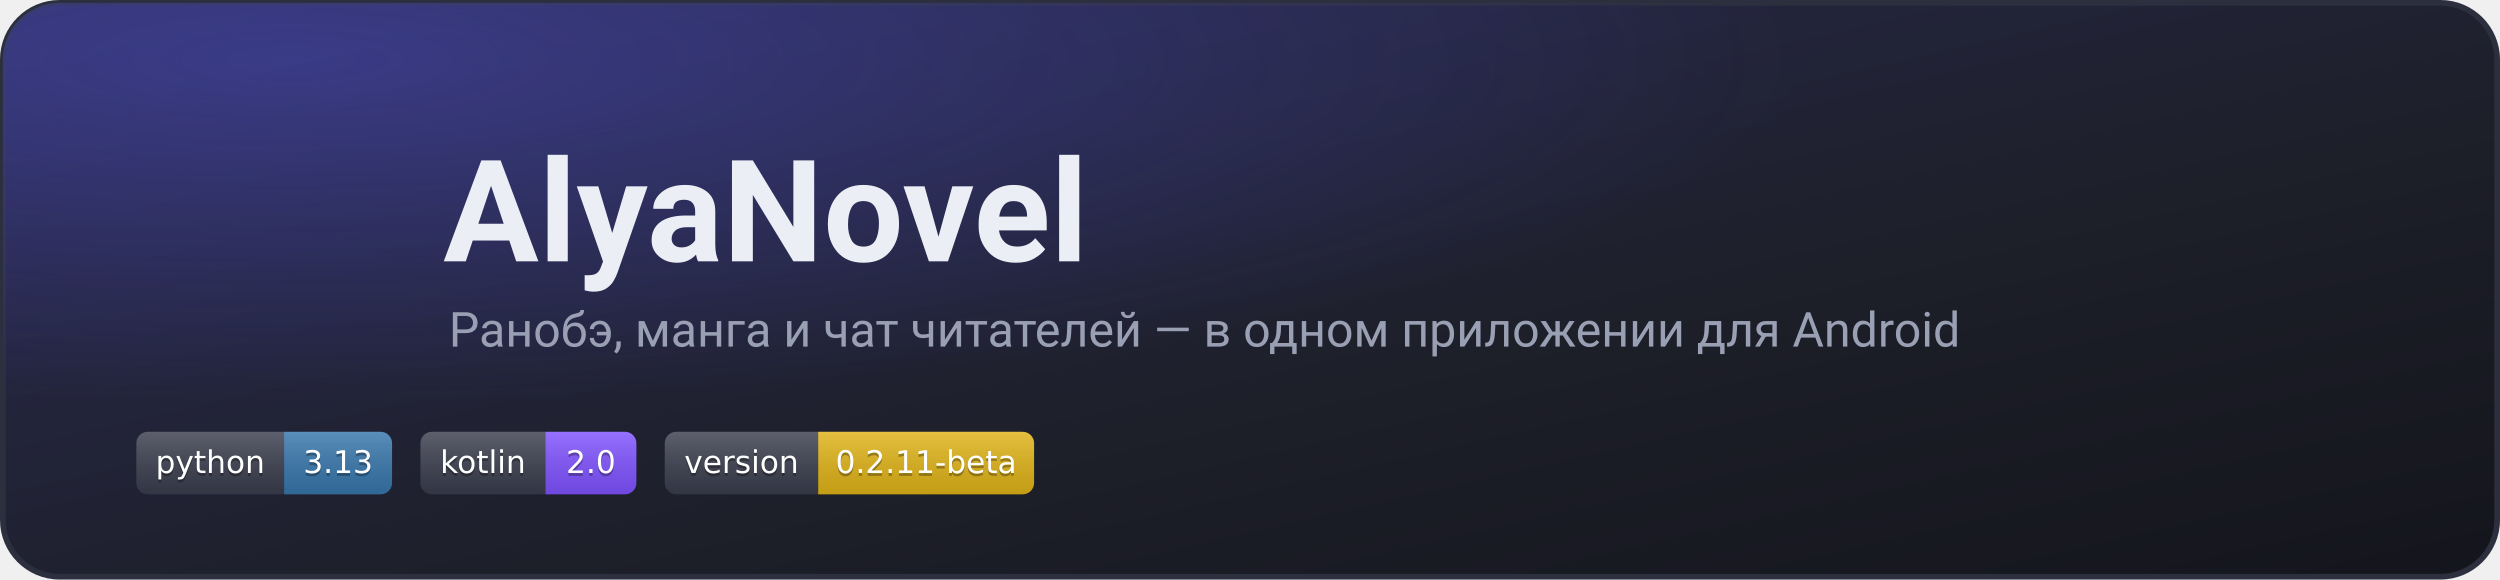
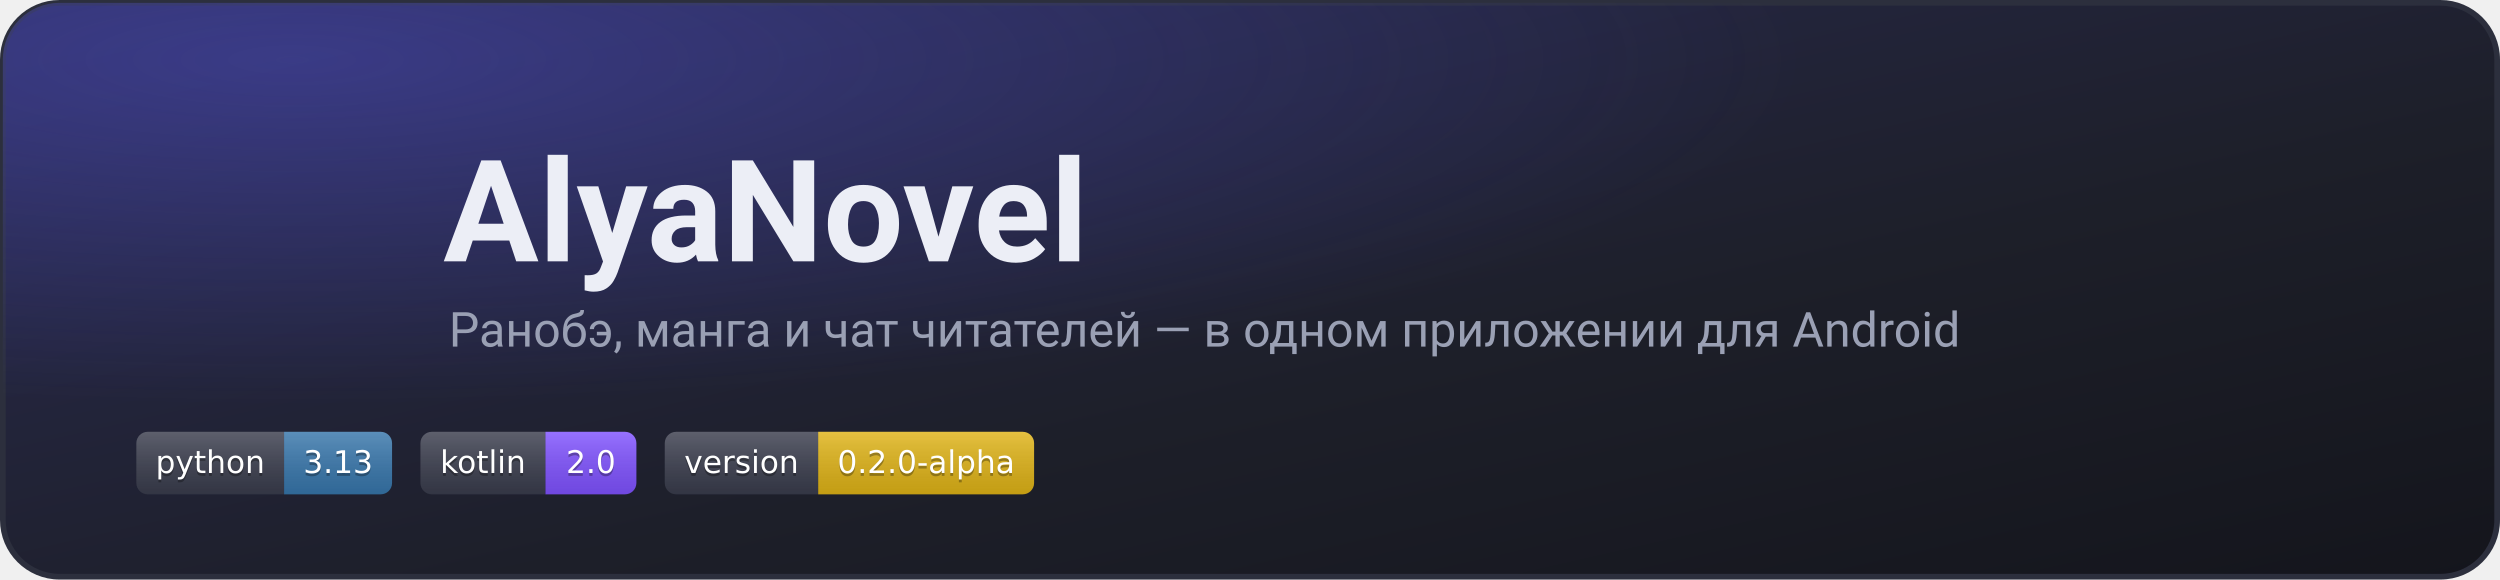
<svg xmlns="http://www.w3.org/2000/svg" width="880" height="204" viewBox="0 0 880 204" role="img" aria-labelledby="t d">
  <defs>
    <linearGradient id="bg" x1="0" y1="0" x2="1" y2="1">
      <stop offset="0" stop-color="#2b2c55" />
      <stop offset="0.6" stop-color="#1d1f29" />
      <stop offset="1" stop-color="#14151c" />
    </linearGradient>
    <linearGradient id="shine" x1="0" y1="0" x2="0" y2="1">
      <stop offset="0" stop-color="#fff" stop-opacity=".18" />
      <stop offset="1" stop-color="#000" stop-opacity=".12" />
    </linearGradient>
    <radialGradient id="glow" cx="0.12" cy="0.1" r="0.6">
      <stop offset="0" stop-color="#5b5bf0" stop-opacity=".35" />
      <stop offset="1" stop-color="#5b5bf0" stop-opacity="0" />
    </radialGradient>
  </defs>
  <rect x="1" y="1" width="878" height="202" rx="20" fill="url(#bg)" stroke="#2c2f3d" stroke-width="2" />
  <rect x="1" y="1" width="878" height="202" rx="20" fill="url(#glow)" />
  <g font-family="'Segoe UI',Roboto,'Helvetica Neue','DejaVu Sans',Arial,sans-serif">
    <text x="156" y="92" font-size="50" font-weight="700" fill="#eceef6">AlyaNovel</text>
    <text x="158" y="122" font-size="17" fill="#9aa0b4">Ранобэ, манга и чат читателей — в одном приложении для Android</text>
  </g>
  <g transform="translate(48,152)" font-family="Verdana,Geneva,'DejaVu Sans',sans-serif" font-size="11" text-anchor="middle">
    <clipPath id="c373098">
      <rect width="90" height="22" rx="4" />
    </clipPath>
    <g clip-path="url(#c373098)">
      <rect width="52" height="22" fill="#3a3d4d" />
      <rect x="52" width="38" height="22" fill="#3776AB" />
      <rect width="90" height="22" fill="url(#shine)" />
    </g>
    <g fill="#fff">
      <text x="26.0" y="15.5" fill="#010101" fill-opacity=".3">python</text>
      <text x="26.0" y="14.5">python</text>
      <text x="71.0" y="15.5" fill="#010101" fill-opacity=".3">3.13</text>
      <text x="71.0" y="14.5">3.13</text>
    </g>
  </g>
  <g transform="translate(148,152)" font-family="Verdana,Geneva,'DejaVu Sans',sans-serif" font-size="11" text-anchor="middle">
    <clipPath id="c538522">
      <rect width="76" height="22" rx="4" />
    </clipPath>
    <g clip-path="url(#c538522)">
      <rect width="44" height="22" fill="#3a3d4d" />
      <rect x="44" width="32" height="22" fill="#7F52FF" />
      <rect width="76" height="22" fill="url(#shine)" />
    </g>
    <g fill="#fff">
      <text x="22.0" y="15.5" fill="#010101" fill-opacity=".3">kotlin</text>
      <text x="22.0" y="14.5">kotlin</text>
      <text x="60.0" y="15.5" fill="#010101" fill-opacity=".3">2.0</text>
      <text x="60.0" y="14.5">2.0</text>
    </g>
  </g>
  <g transform="translate(234,152)" font-family="Verdana,Geneva,'DejaVu Sans',sans-serif" font-size="11" text-anchor="middle">
    <clipPath id="c509286">
      <rect width="130" height="22" rx="4" />
    </clipPath>
    <g clip-path="url(#c509286)">
      <rect width="54" height="22" fill="#3a3d4d" />
      <rect x="54" width="76" height="22" fill="#dfb317" />
      <rect width="130" height="22" fill="url(#shine)" />
    </g>
    <g fill="#fff">
      <text x="27.0" y="15.5" fill="#010101" fill-opacity=".3">version</text>
      <text x="27.0" y="14.5">version</text>
-       <text x="92.0" y="15.5" fill="#010101" fill-opacity=".3">0.2.11-beta</text>
-       <text x="92.0" y="14.5">0.2.11-beta</text>
+       <text x="92.0" y="15.5" fill="#010101" fill-opacity=".3">0.2.0-alpha</text>
+       <text x="92.0" y="14.5">0.2.0-alpha</text>
    </g>
  </g>
</svg>
